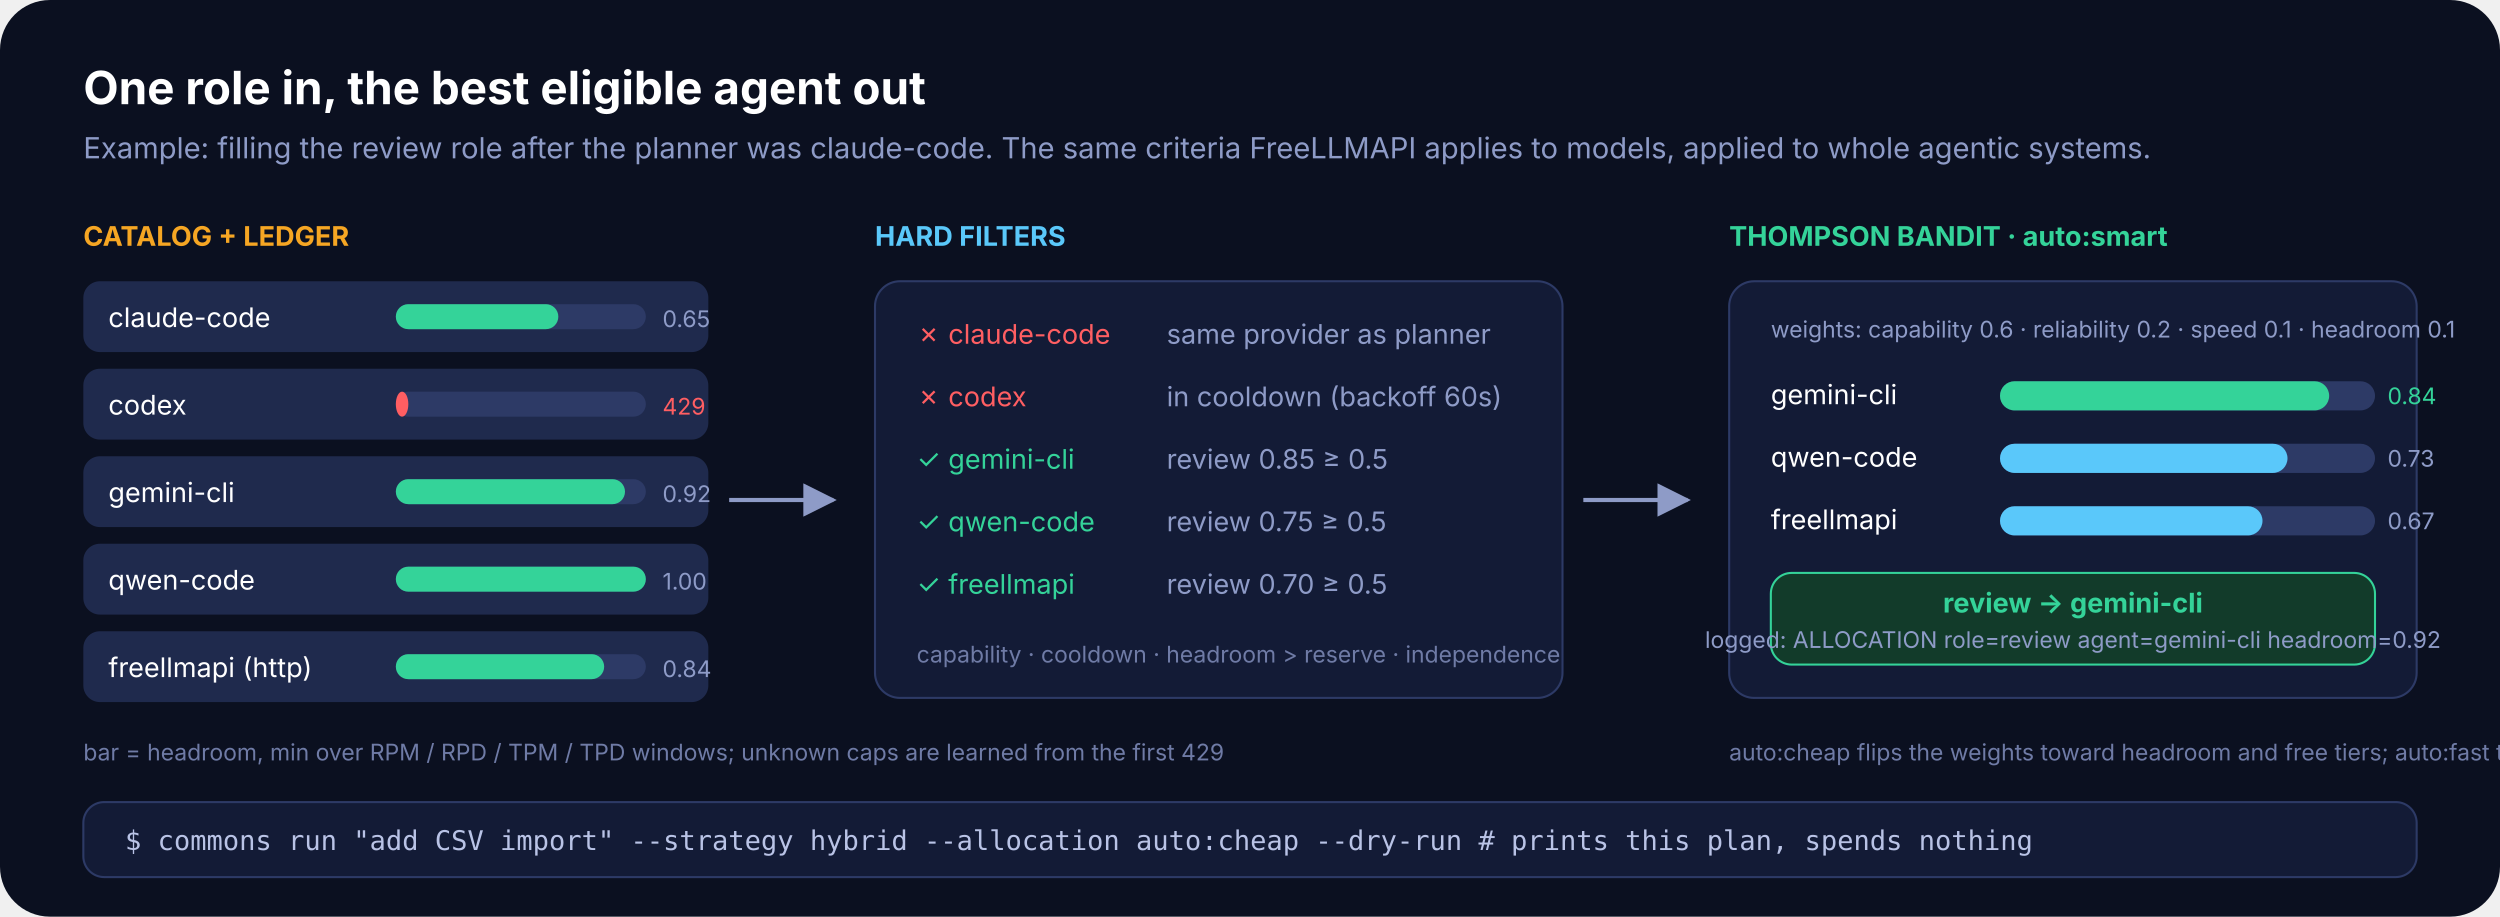
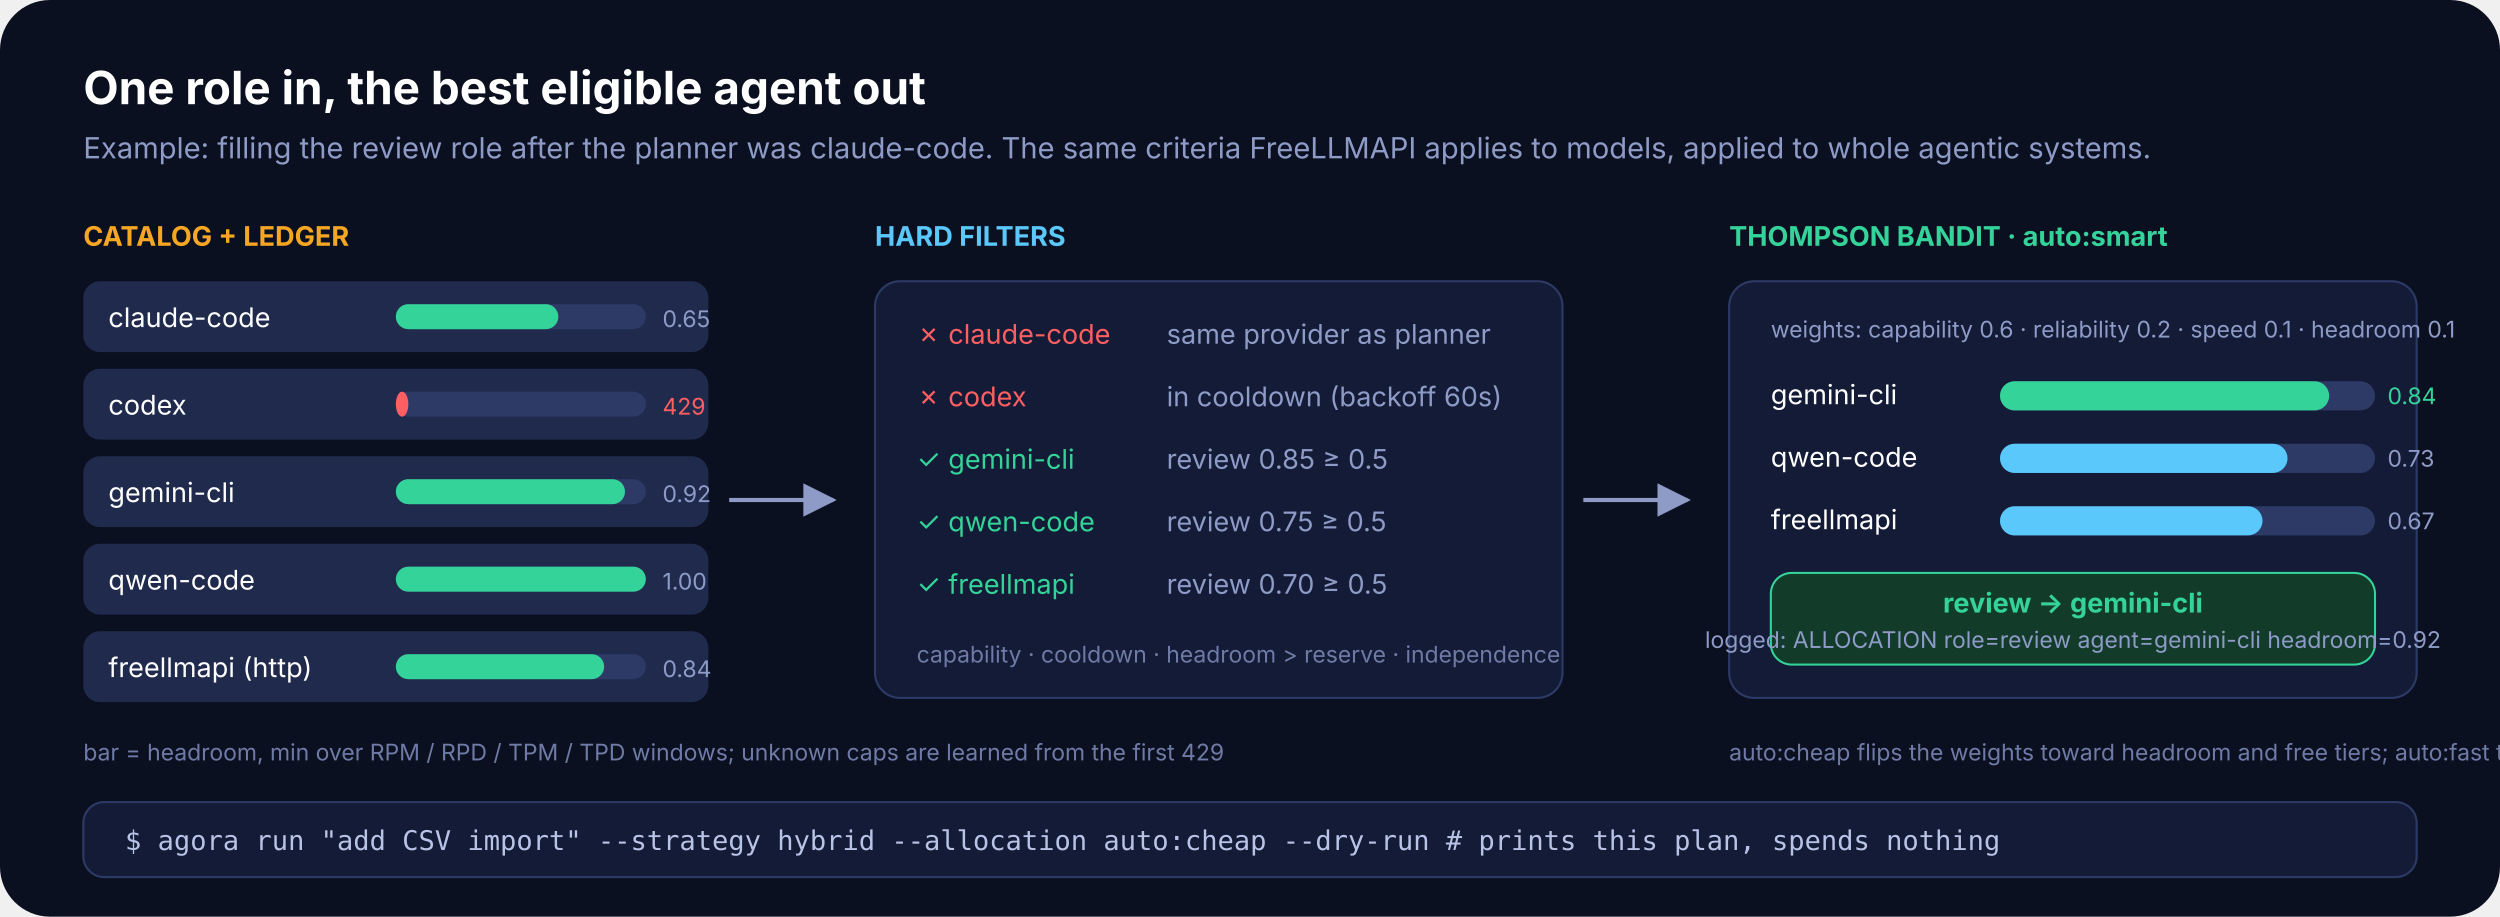
<svg xmlns="http://www.w3.org/2000/svg" width="1200" height="440" viewBox="0 0 1200 440" font-family="Segoe UI, Inter, Helvetica, Arial, sans-serif">
  <defs>
    <marker id="a" viewBox="0 0 10 10" refX="9" refY="5" markerWidth="8" markerHeight="8" orient="auto">
      <path d="M0 0L10 5L0 10z" fill="#8e9bc7" />
    </marker>
  </defs>
  <rect width="1200" height="440" rx="24" fill="#0b1020" />
  <text x="40" y="50" font-size="22" font-weight="700" fill="#fff">One role in, the best eligible agent out</text>
  <text x="40" y="76" font-size="14" fill="#8e9bc7">Example: filling the review role after the planner was claude-code. The same criteria FreeLLMAPI applies to models, applied to whole agentic systems.</text>
  <text x="40" y="118" font-size="13" fill="#f6a623" font-weight="700">CATALOG + LEDGER</text>
  <g font-size="13" fill="#fff">
    <g transform="translate(40,135)">
      <rect width="300" height="34" rx="8" fill="#1f2a4d" />
      <text x="12" y="22">claude-code</text>
      <rect x="150" y="11" width="120" height="12" rx="6" fill="#2d3a66" />
      <rect x="150" y="11" width="78" height="12" rx="6" fill="#34d399" />
      <text x="278" y="22" font-size="11" fill="#8e9bc7">0.65</text>
    </g>
    <g transform="translate(40,177)">
      <rect width="300" height="34" rx="8" fill="#1f2a4d" />
      <text x="12" y="22">codex</text>
      <rect x="150" y="11" width="120" height="12" rx="6" fill="#2d3a66" />
      <rect x="150" y="11" width="6" height="12" rx="6" fill="#ff5e62" />
      <text x="278" y="22" font-size="11" fill="#ff5e62">429</text>
    </g>
    <g transform="translate(40,219)">
      <rect width="300" height="34" rx="8" fill="#1f2a4d" />
      <text x="12" y="22">gemini-cli</text>
      <rect x="150" y="11" width="120" height="12" rx="6" fill="#2d3a66" />
      <rect x="150" y="11" width="110" height="12" rx="6" fill="#34d399" />
      <text x="278" y="22" font-size="11" fill="#8e9bc7">0.92</text>
    </g>
    <g transform="translate(40,261)">
      <rect width="300" height="34" rx="8" fill="#1f2a4d" />
      <text x="12" y="22">qwen-code</text>
      <rect x="150" y="11" width="120" height="12" rx="6" fill="#2d3a66" />
      <rect x="150" y="11" width="120" height="12" rx="6" fill="#34d399" />
      <text x="278" y="22" font-size="11" fill="#8e9bc7">1.00</text>
    </g>
    <g transform="translate(40,303)">
      <rect width="300" height="34" rx="8" fill="#1f2a4d" />
      <text x="12" y="22">freellmapi (http)</text>
      <rect x="150" y="11" width="120" height="12" rx="6" fill="#2d3a66" />
      <rect x="150" y="11" width="100" height="12" rx="6" fill="#34d399" />
      <text x="278" y="22" font-size="11" fill="#8e9bc7">0.84</text>
    </g>
  </g>
  <text x="40" y="365" font-size="11" fill="#6f7ba6">bar = headroom, min over RPM / RPD / TPM / TPD windows; unknown caps are learned from the first 429</text>
  <path d="M350 240H400" stroke="#8e9bc7" stroke-width="2" marker-end="url(#a)" />
  <text x="420" y="118" font-size="13" fill="#5ac8fa" font-weight="700">HARD FILTERS</text>
  <g font-size="13">
    <rect x="420" y="135" width="330" height="200" rx="12" fill="#131b36" stroke="#2d3a66" />
    <text x="440" y="165" fill="#ff5e62">✗ claude-code</text>
    <text x="560" y="165" fill="#8e9bc7">same provider as planner</text>
    <text x="440" y="195" fill="#ff5e62">✗ codex</text>
    <text x="560" y="195" fill="#8e9bc7">in cooldown (backoff 60s)</text>
    <text x="440" y="225" fill="#34d399">✓ gemini-cli</text>
    <text x="560" y="225" fill="#8e9bc7">review 0.85 ≥ 0.5</text>
    <text x="440" y="255" fill="#34d399">✓ qwen-code</text>
    <text x="560" y="255" fill="#8e9bc7">review 0.75 ≥ 0.5</text>
    <text x="440" y="285" fill="#34d399">✓ freellmapi</text>
    <text x="560" y="285" fill="#8e9bc7">review 0.70 ≥ 0.5</text>
    <text x="440" y="318" fill="#6f7ba6" font-size="11">capability · cooldown · headroom &gt; reserve · independence</text>
  </g>
  <path d="M760 240H810" stroke="#8e9bc7" stroke-width="2" marker-end="url(#a)" />
  <text x="830" y="118" font-size="13" fill="#34d399" font-weight="700">THOMPSON BANDIT · auto:smart</text>
  <g font-size="13">
    <rect x="830" y="135" width="330" height="200" rx="12" fill="#131b36" stroke="#2d3a66" />
    <text x="850" y="162" fill="#8e9bc7" font-size="11">weights: capability 0.6 · reliability 0.2 · speed 0.1 · headroom 0.1</text>
    <g transform="translate(850,180)">
      <text y="14" fill="#fff">gemini-cli</text>
      <rect x="110" y="3" width="180" height="14" rx="7" fill="#2d3a66" />
      <rect x="110" y="3" width="158" height="14" rx="7" fill="#34d399" />
      <text x="296" y="14" fill="#34d399" font-size="11">0.84</text>
    </g>
    <g transform="translate(850,210)">
      <text y="14" fill="#fff">qwen-code</text>
      <rect x="110" y="3" width="180" height="14" rx="7" fill="#2d3a66" />
      <rect x="110" y="3" width="138" height="14" rx="7" fill="#5ac8fa" />
      <text x="296" y="14" fill="#8e9bc7" font-size="11">0.73</text>
    </g>
    <g transform="translate(850,240)">
      <text y="14" fill="#fff">freellmapi</text>
      <rect x="110" y="3" width="180" height="14" rx="7" fill="#2d3a66" />
      <rect x="110" y="3" width="126" height="14" rx="7" fill="#5ac8fa" />
      <text x="296" y="14" fill="#8e9bc7" font-size="11">0.67</text>
    </g>
    <rect x="850" y="275" width="290" height="44" rx="10" fill="#123b2a" stroke="#34d399" />
    <text x="995" y="294" fill="#34d399" text-anchor="middle" font-weight="700">review → gemini-cli</text>
    <text x="995" y="311" fill="#8e9bc7" text-anchor="middle" font-size="11">logged: ALLOCATION role=review agent=gemini-cli headroom=0.92</text>
  </g>
  <text x="830" y="365" font-size="11" fill="#6f7ba6">auto:cheap flips the weights toward headroom and free tiers; auto:fast toward observed latency</text>
  <rect x="40" y="385" width="1120" height="36" rx="10" fill="#131b36" stroke="#2d3a66" />
-   <text x="60" y="408" font-size="13" fill="#b9c3e6" font-family="Consolas, Menlo, monospace">$ commons run "add CSV import" --strategy hybrid --allocation auto:cheap --dry-run     # prints this plan, spends nothing</text>
+   <text x="60" y="408" font-size="13" fill="#b9c3e6" font-family="Consolas, Menlo, monospace">$ agora run "add CSV import" --strategy hybrid --allocation auto:cheap --dry-run     # prints this plan, spends nothing</text>
</svg>
